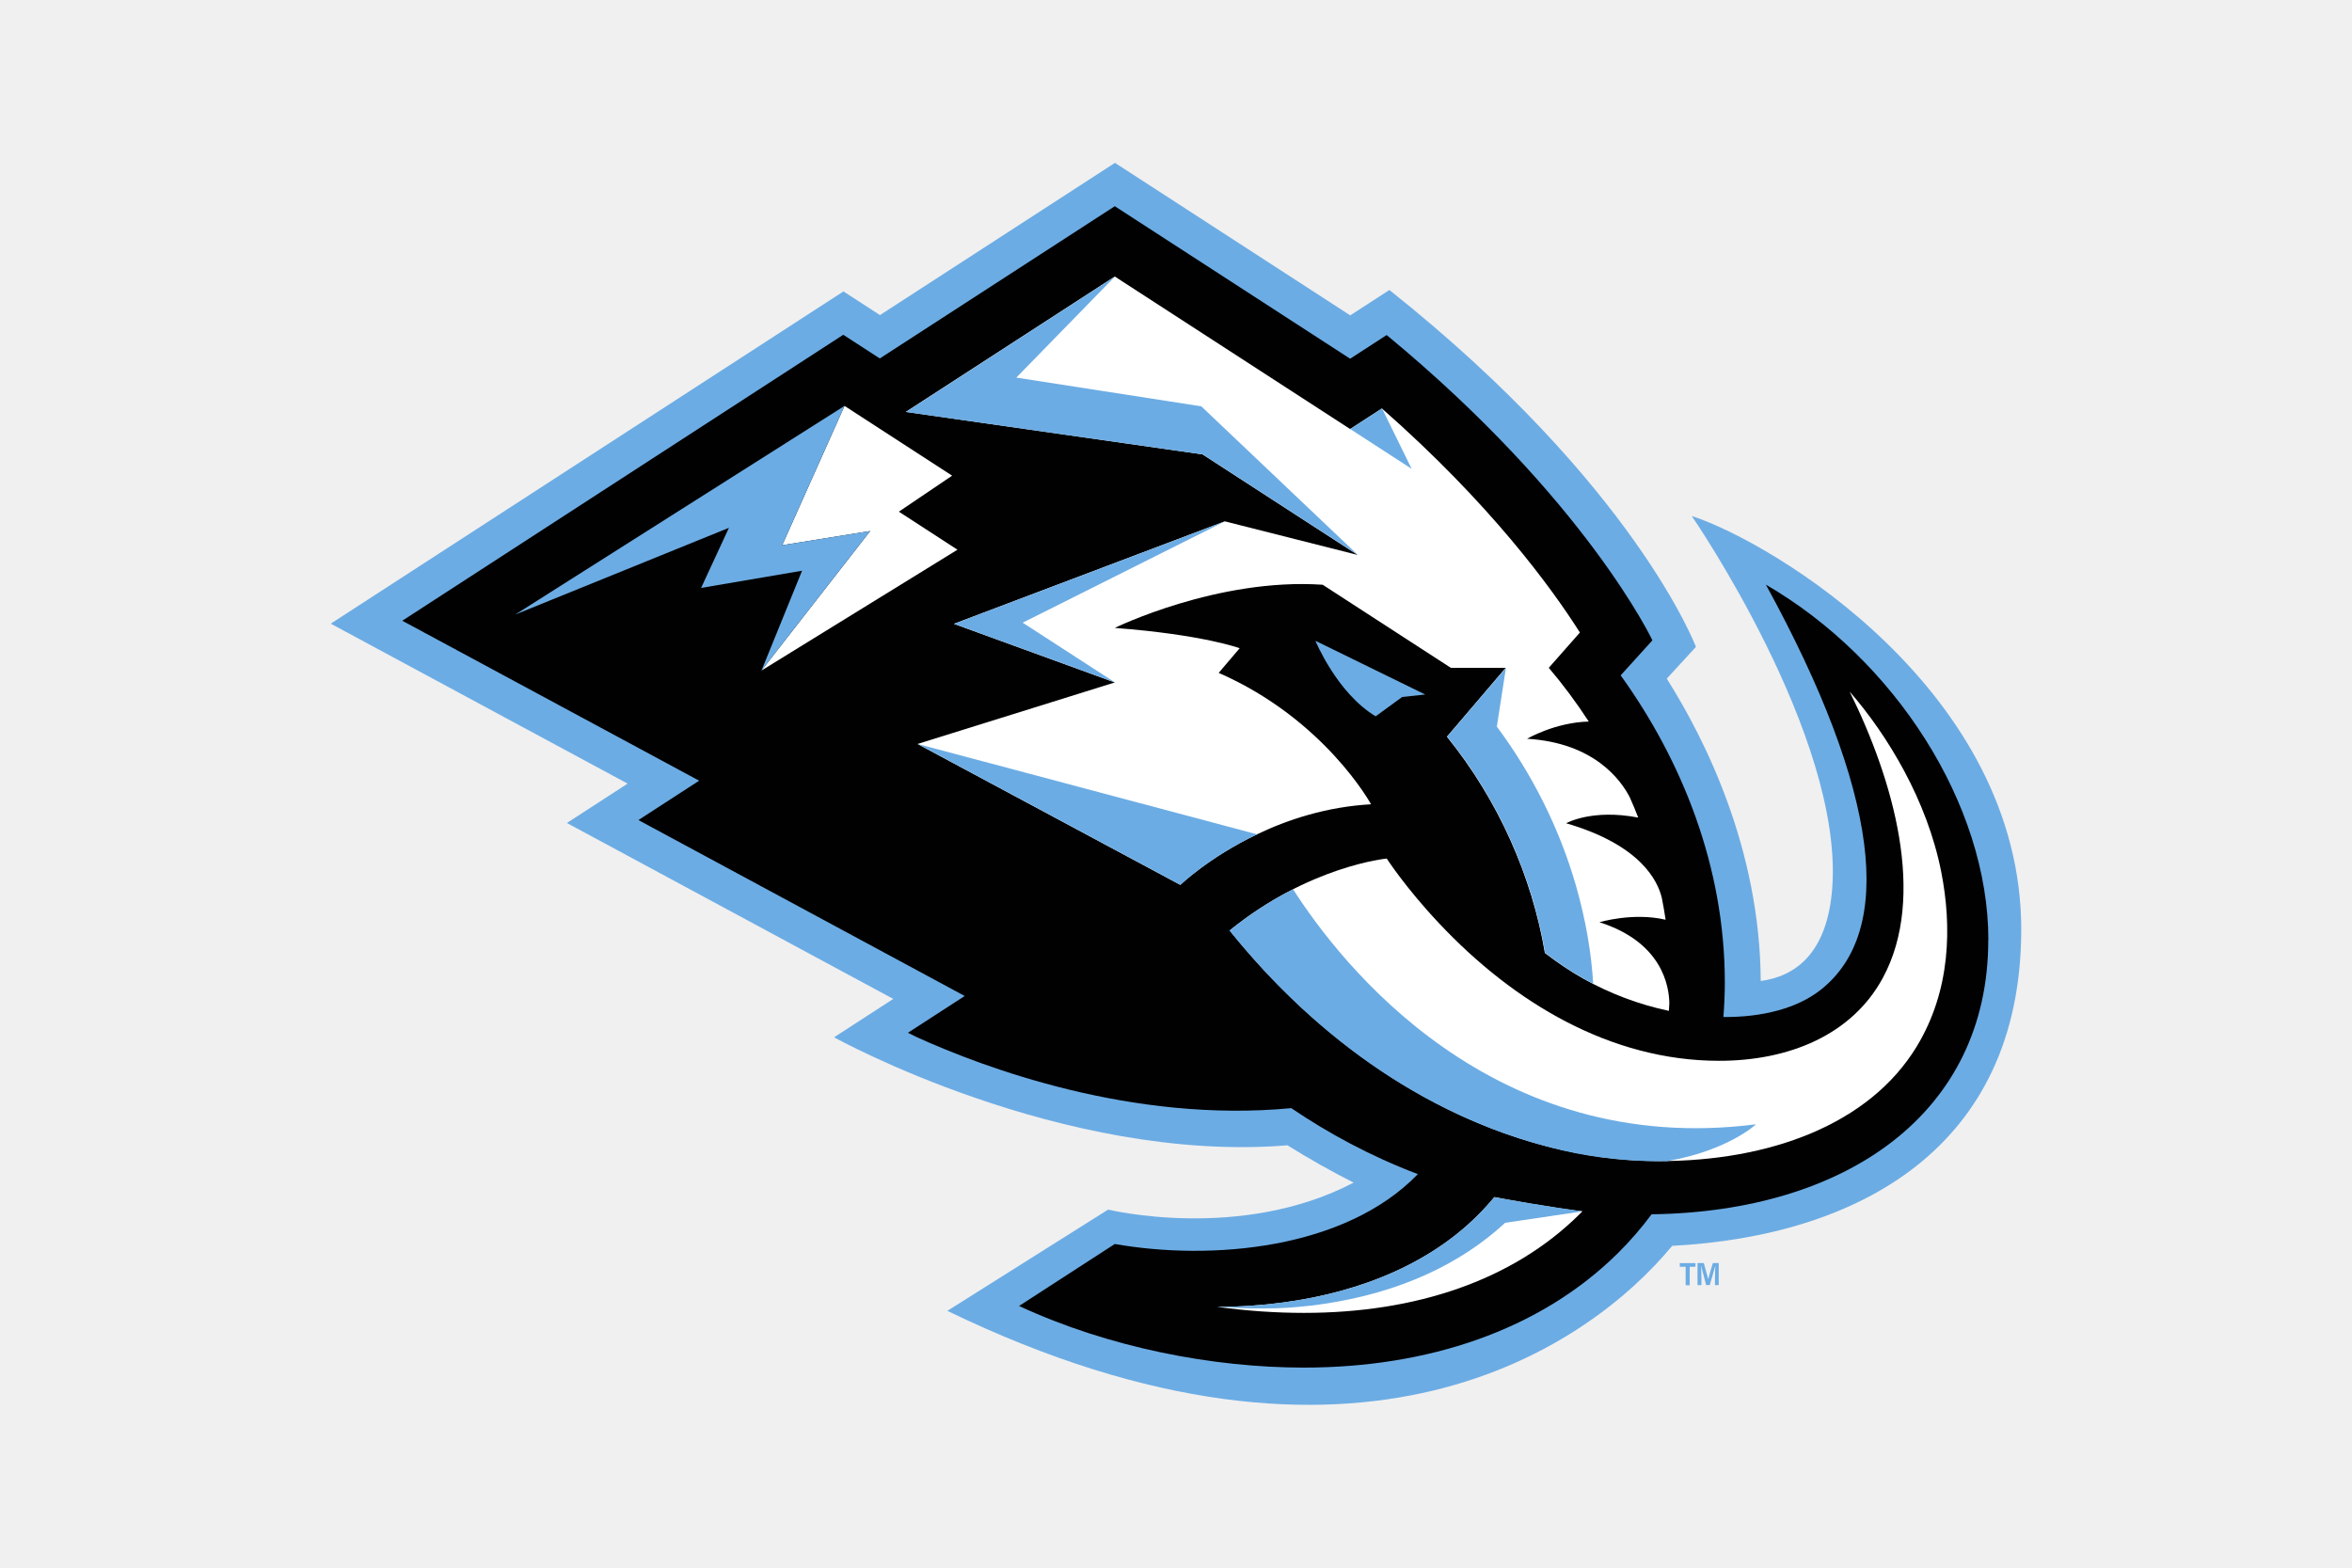
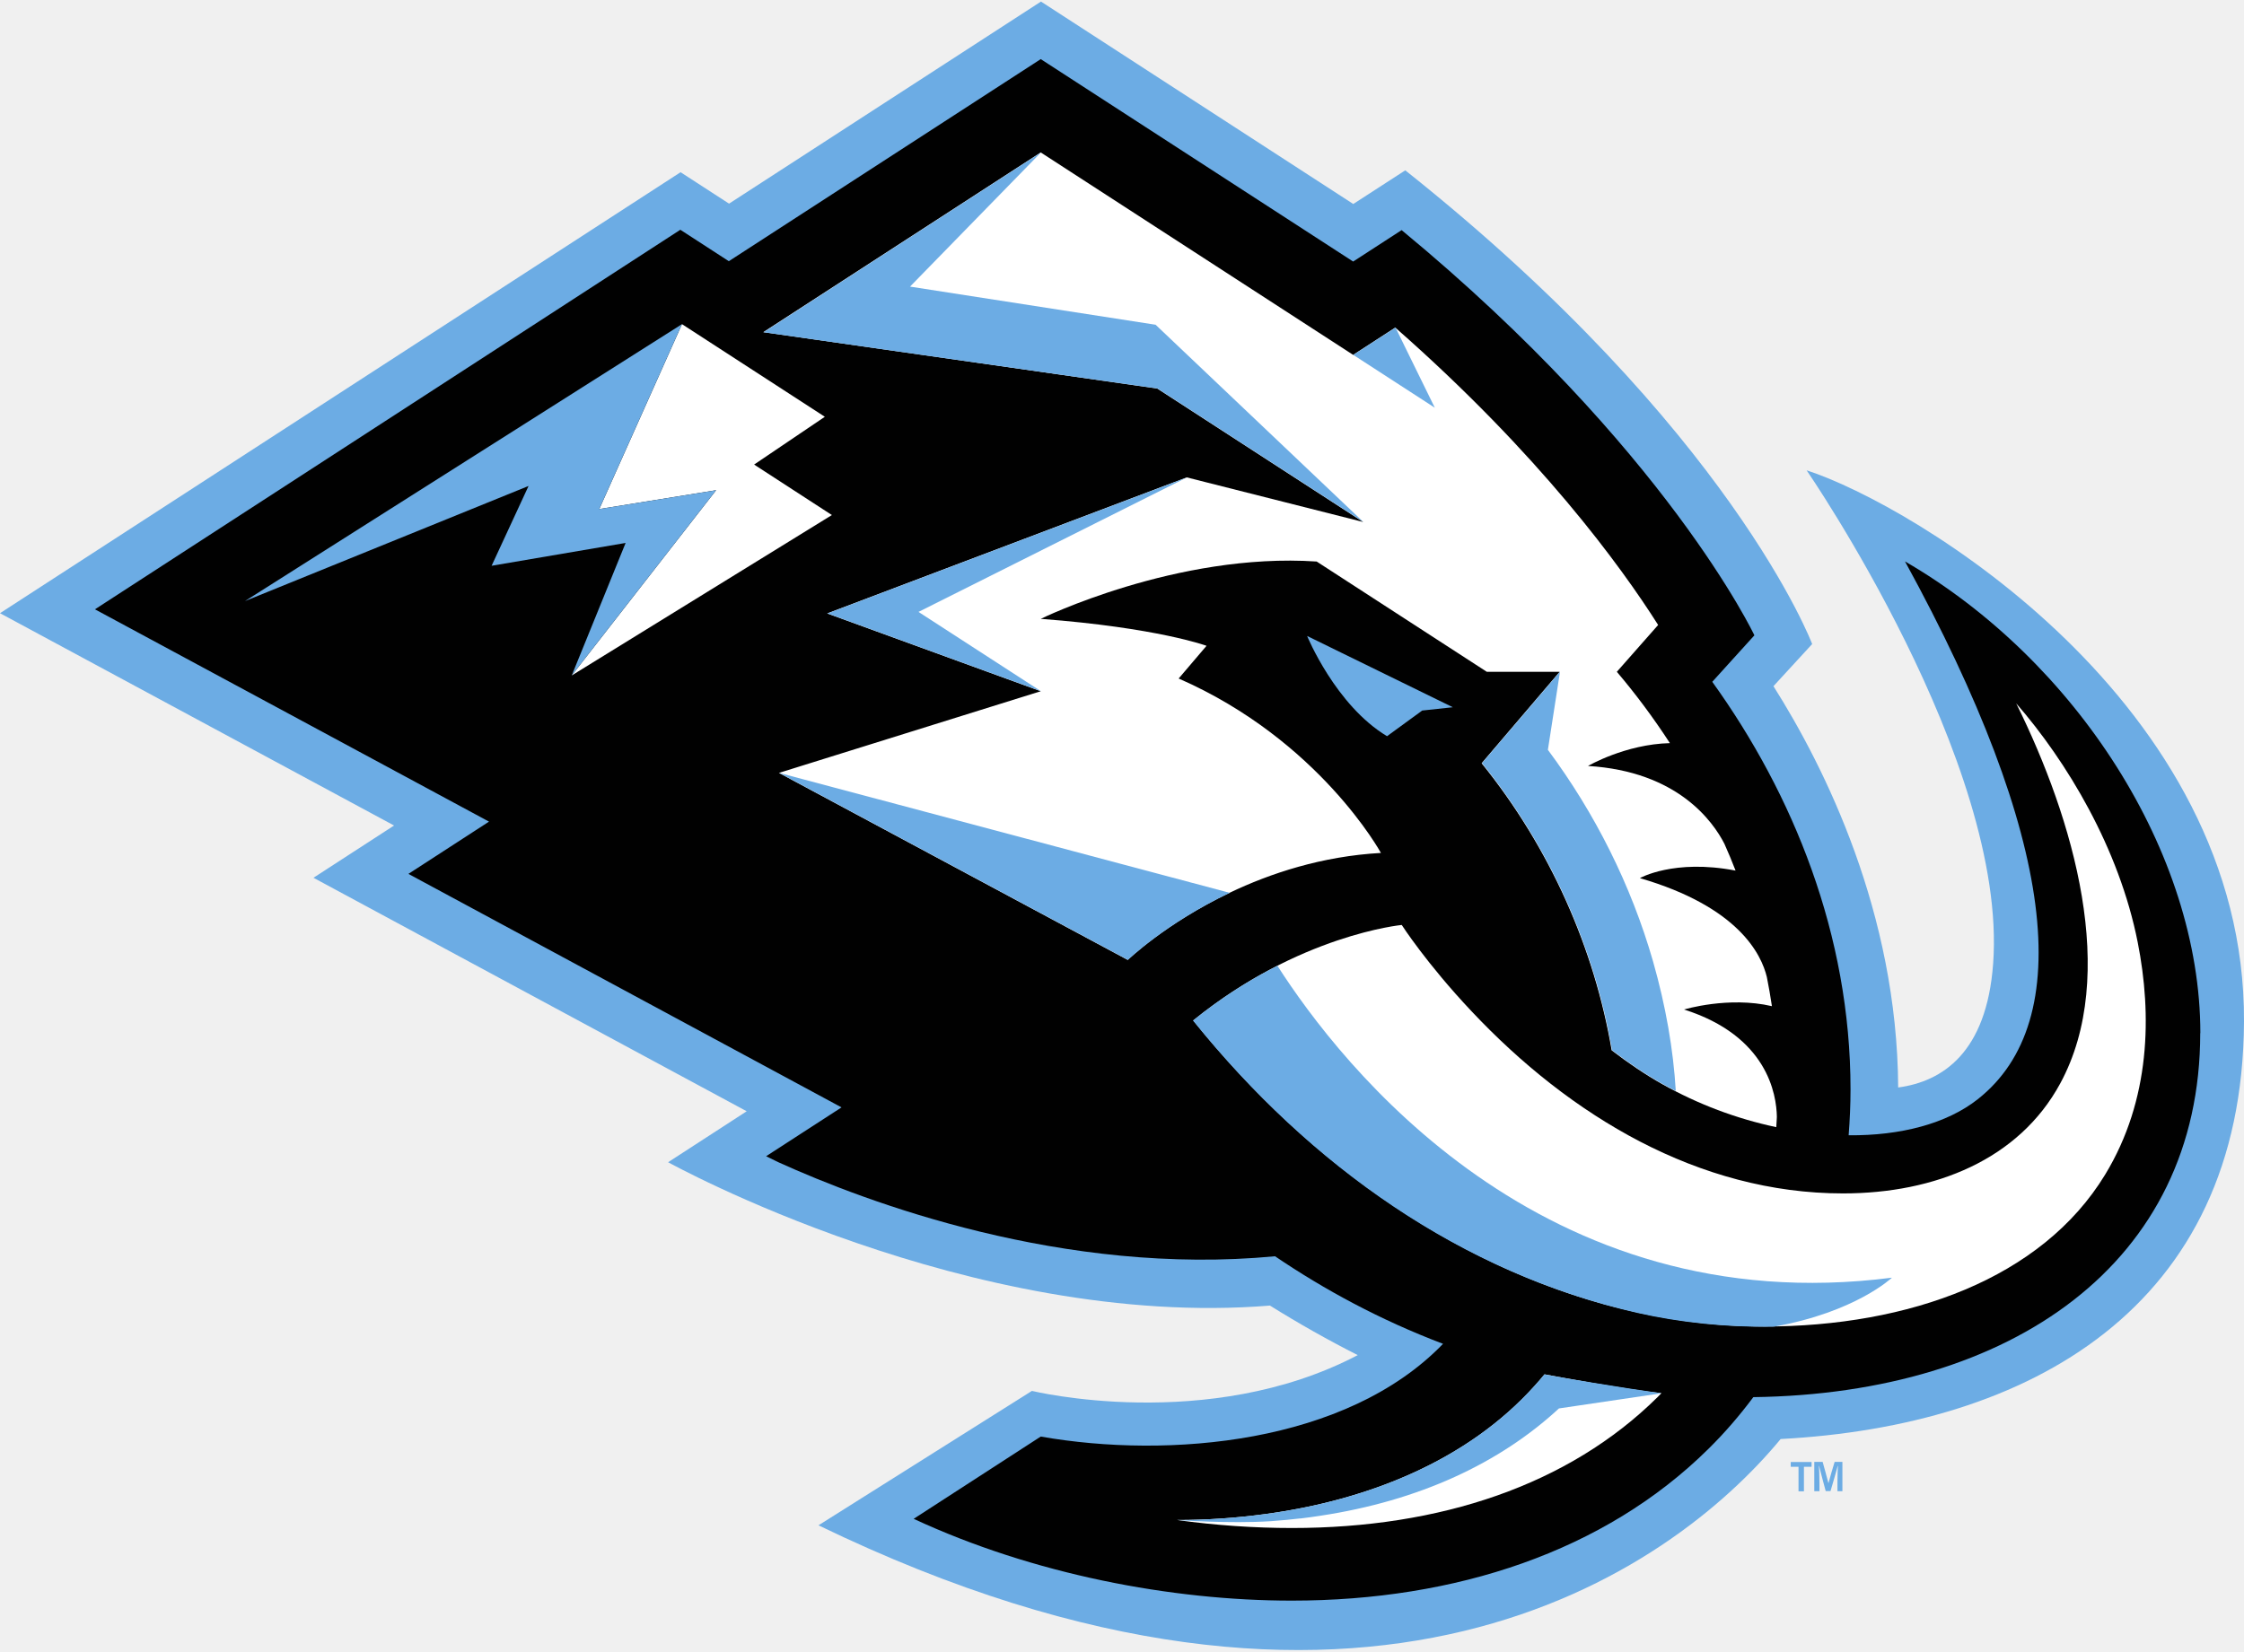
- <svg xmlns="http://www.w3.org/2000/svg" viewBox="0 0 960 640">
+ <svg xmlns="http://www.w3.org/2000/svg" width="690" height="508" viewBox="135 66 690 508">
  <path fill="#6cace4" d="M825 380.216c.506-97.99-101.813-158.985-134.484-169.555 0 0 61.905 89.845 57.346 151.781-2.026 27.33-15.558 36.2-29.198 38.045-.289-53.755-22.613-98.533-38.35-123.438l11.902-12.959s-24.747-65.882-125.112-145.7l-15.992 10.353-96.023-62.262-95.915 62.153-14.906-9.665L135 254.606l121.17 65.303-24.785 16.072L364.601 407.8l-24.169 15.674s92.985 51.584 185.064 44.09a350 350 0 0 0 26.991 15.24c-46.13 24.181-100.184 11.005-100.184 11.005l-65.632 41.34c168.168 81.41 262.237 14.152 295.85-26.535 76.123-4.054 142.008-40 142.478-128.36z" />
  <path fill="#010101" d="M811.576 383.763c0-55.456-38.315-114.64-90.813-145.084 46.564 84.958 52.86 141.392 22.359 165.428-9.551 7.53-23.77 11.222-39.69 11.077.362-4.67.579-9.376.579-14.118 0-47.529-17.692-90.859-42.512-125.356l12.953-14.299s-27.063-57.41-108.47-124.632l-14.906 9.665-96.06-62.261-95.914 62.153-14.907-9.666-179.998 116.741 121.169 65.303-24.784 16.072 133.181 71.82-23.192 15.021 3.763 1.846c27.207 12.344 87.846 35.113 152.718 28.923 15.051 10.208 32.273 19.584 51.666 26.932-29.704 30.77-84.301 35.44-123.702 28.525l-39.075 25.303c36.724 17.05 79.272 25.158 116.249 25.158 50.363 0 96.204-15.095 128.151-46.697 5.066-4.995 9.624-10.316 13.785-15.89 79.416-1.05 137.414-41.268 137.414-111.964z" />
  <path fill="#fff" d="M652.888 376.487s13.604-4.127 26.955-1.014c-.435-3.004-.977-5.973-1.556-8.94-1.664-6.915-8.611-21.575-39.039-30.444 0 0 10.42-5.973 29.415-2.317-1.086-2.787-2.207-5.538-3.437-8.253-3.51-6.842-14.364-22.262-41.934-23.928 0 0 11.47-6.696 25.182-7.022-5.065-7.783-10.528-15.13-16.317-21.937l12.699-14.407c-11.469-18.099-36.398-52.415-80.827-91.474l-12.953 8.398-96.06-62.262-85.313 55.276 121.132 17.34 63.316 41.048-54.234-13.719-110.568 41.846 65.667 23.927-80.501 25.122 107.239 57.52s11.65-11.258 31.296-20.633c12.555-6.009 28.402-11.258 46.565-12.272 0 0-18.923-34.714-62.195-53.646l8.575-10.063s-15.124-5.575-50.979-8.29c0 0 41.825-20.525 84.844-17.629l52.317 33.918h22.396l-23.988 28.127c21.13 26.135 34.697 57.158 39.98 88.29 5.174 3.981 10.384 7.492 15.594 10.424a124 124 0 0 0 35.022 13.213c.073-1.05.109-2.1.181-3.15-.108-6.914-2.894-24.905-28.582-33.049zM609.906 488.74a87 87 0 0 1-2.93 3.403c-20.805 23.203-51.486 35.33-83.035 39.565a201 201 0 0 1-27.027 1.81c12.012 1.665 23.915 2.461 35.312 2.461 45.587 0 85.097-13.176 112.45-40.253.397-.398.795-.832 1.193-1.23-9.66-.942-33.865-5.322-35.963-5.792z" />
  <path fill="#6cace4" d="m554.224 226.551-63.895-60.669-75.509-11.728 40.269-41.267-85.314 55.312 121.133 17.303zM499.99 212.833 389.42 254.678l65.668 23.928-37.664-24.398zM551.112 175.151l25.073 16.253-12.084-24.65zM481.826 361.247s11.65-11.258 31.296-20.633l-138.535-36.887zM630.673 389.012c5.174 3.981 10.384 7.493 15.594 10.425 1.34.76 2.678 1.448 4.016 2.136-.759-12.779-3.075-26.136-7.019-39.964-6.729-23.384-17.8-45.466-32.309-64.977l3.727-24.036-23.988 28.127c21.093 26.135 34.697 57.121 39.979 88.29M645.905 494.531s-15.63-2.136-36.036-5.792a86 86 0 0 1-2.93 3.403c-20.804 23.203-51.485 35.33-83.035 39.565a201 201 0 0 1-27.026 1.81s16.245 1.194 28.835.362a208 208 0 0 0 4.85-.398c1.374-.145 2.748-.29 4.087-.435h.253c2.026-.253 4.016-.507 6.042-.832 30.465-4.598 55.212-16.18 73.411-33.014z" />
  <path fill="#fff" d="M501.87 379.89c32.563-26.425 64.148-29.393 64.148-29.393s7.598 11.837 21.419 26.497c30.356 32.29 69.937 56.072 114.259 56.072 28.365 0 54.126-10.46 66.789-33.809 18.09-33.339 4.161-81.194-13.532-116.922 15.594 17.918 31.658 44.56 37.375 73.555 4.378 22.154 3.98 48.362-10.022 71.384-19.465 32-60.313 46.733-104.96 46.733-60.422 0-125.474-32.144-175.44-94.153" />
  <path fill="#6cace4" d="M527.812 363.022c-8.177 4.127-17.04 9.63-25.978 16.87 36.29 45.066 82.781 77.645 136.582 89.916 12.916 2.933 27.352 4.49 42.042 4.236 25.073-4.417 36.29-15.059 36.29-15.059-107.71 13.792-169.399-65.375-188.972-95.963M536.93 261.63s8.72 21.284 24.566 30.805l10.818-7.892 9.407-1.013-44.756-21.9z" />
  <path fill="#fff" d="M355.194 216.778 310.8 273.755l79.996-49.339-23.916-15.529 21.745-14.697-43.923-28.488-25.435 56.868z" />
  <path fill="#6cace4" d="m286.162 240.018 41.209-7.023-16.57 40.76 44.393-56.977-35.927 5.792 25.435-56.868-134.375 85.175 87.195-35.402zM692.035 515.672v1.484h-2.351v7.53h-1.665v-7.53h-2.388v-1.484h6.441zm7.96 9.013v-3.04c0-2.39.109-3.91.145-4.743h-.073c-.651 2.317-1.483 5.358-2.207 7.711h-1.483c-.687-2.57-1.447-5.394-2.026-7.747h-.072c.072.833.18 2.425.18 5.466v2.317h-1.591v-9.014h2.568c.652 2.281 1.34 4.887 1.773 6.517h.036c.398-1.593 1.23-4.345 1.882-6.517h2.388v9.014h-1.592z" />
</svg>
